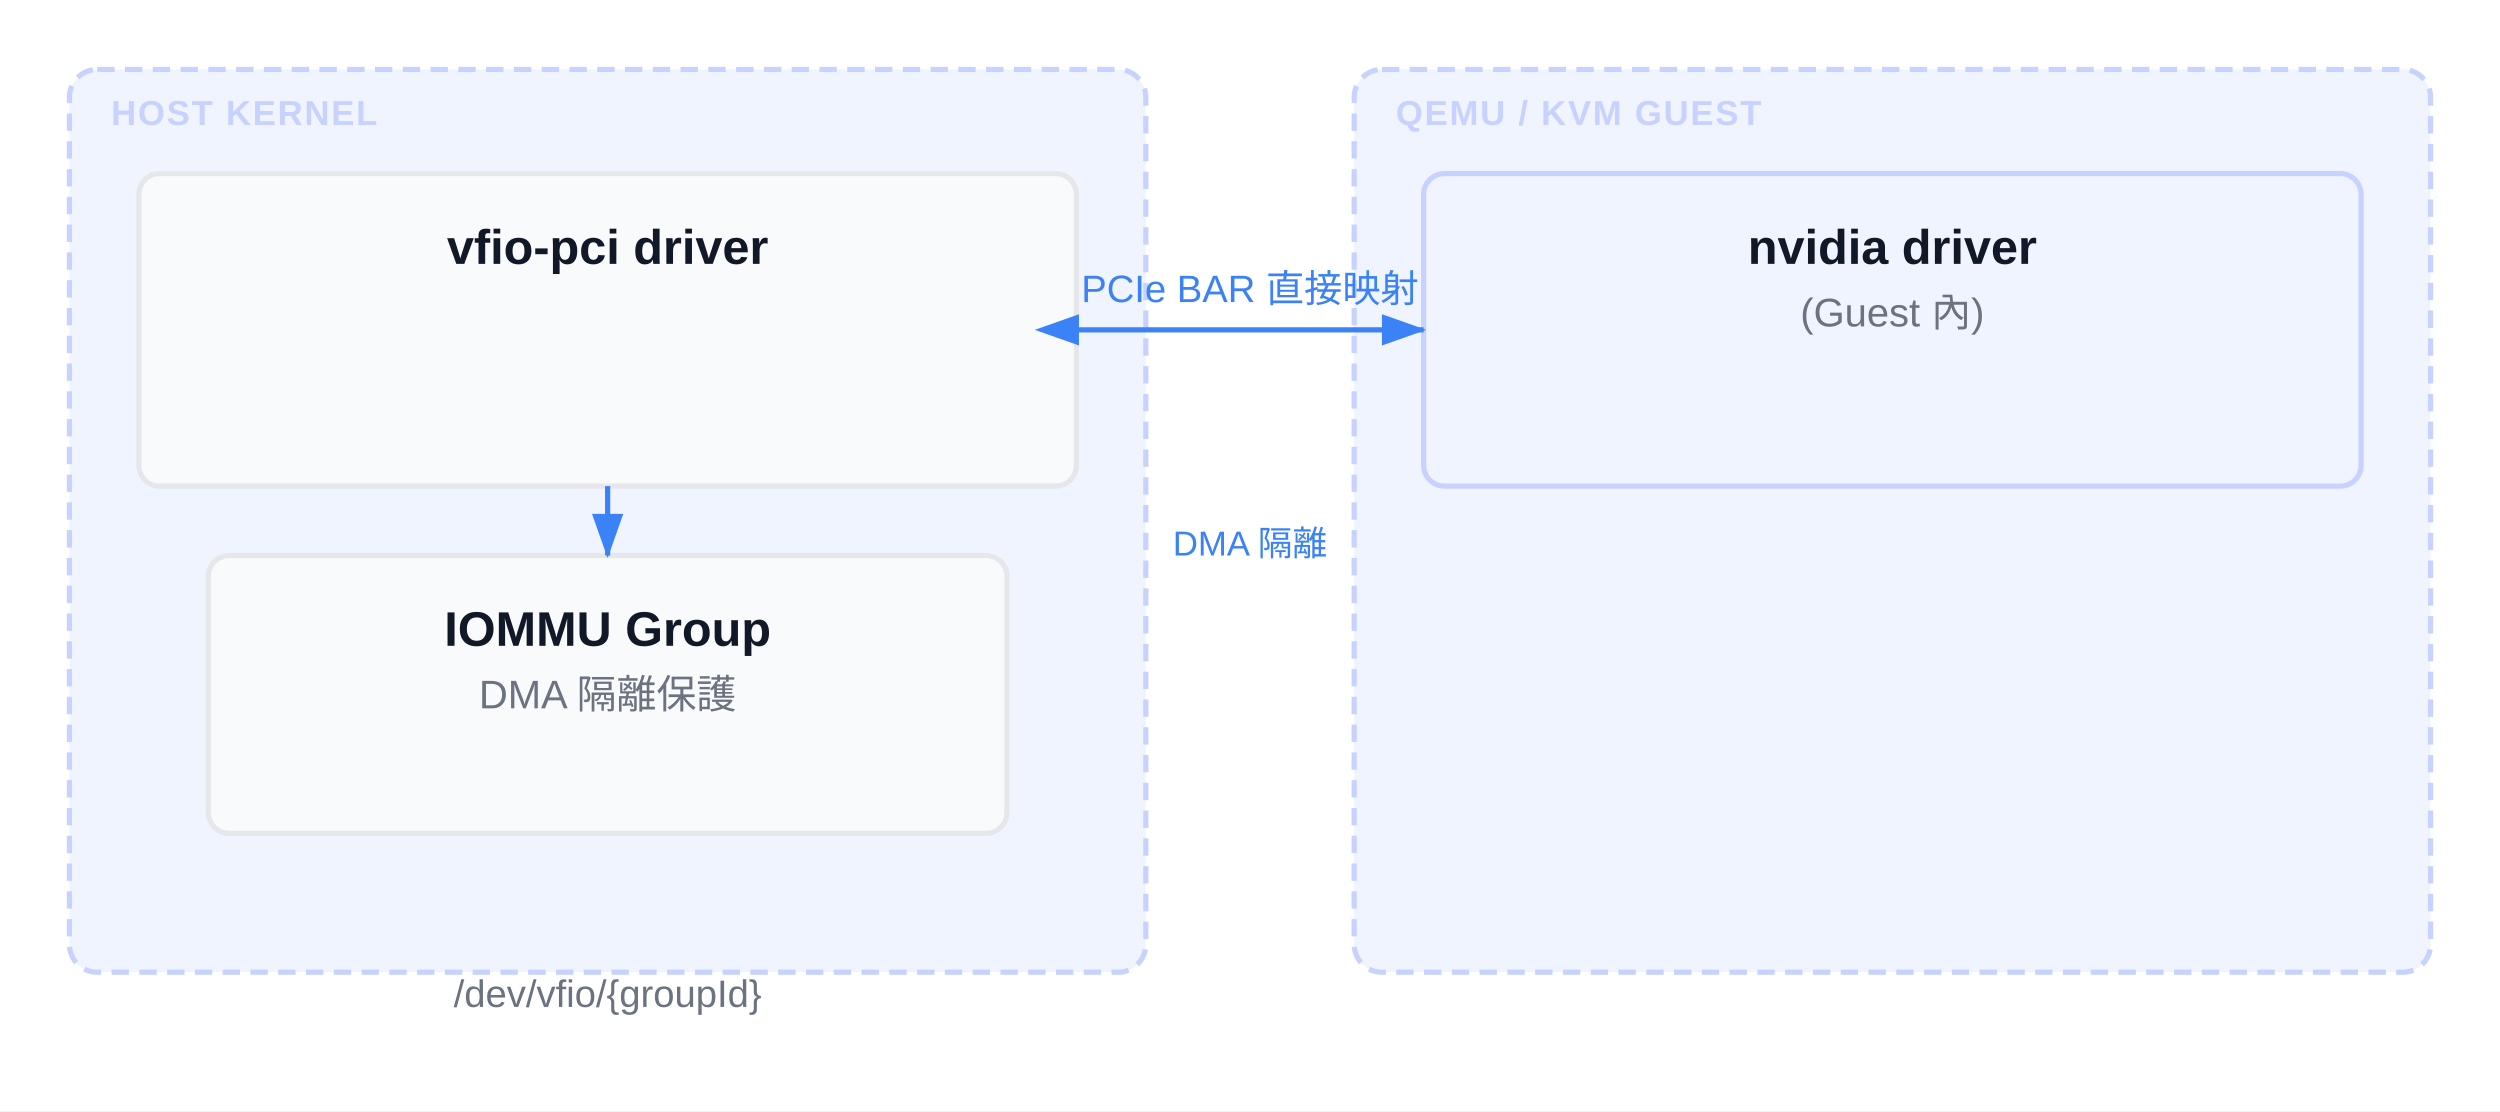
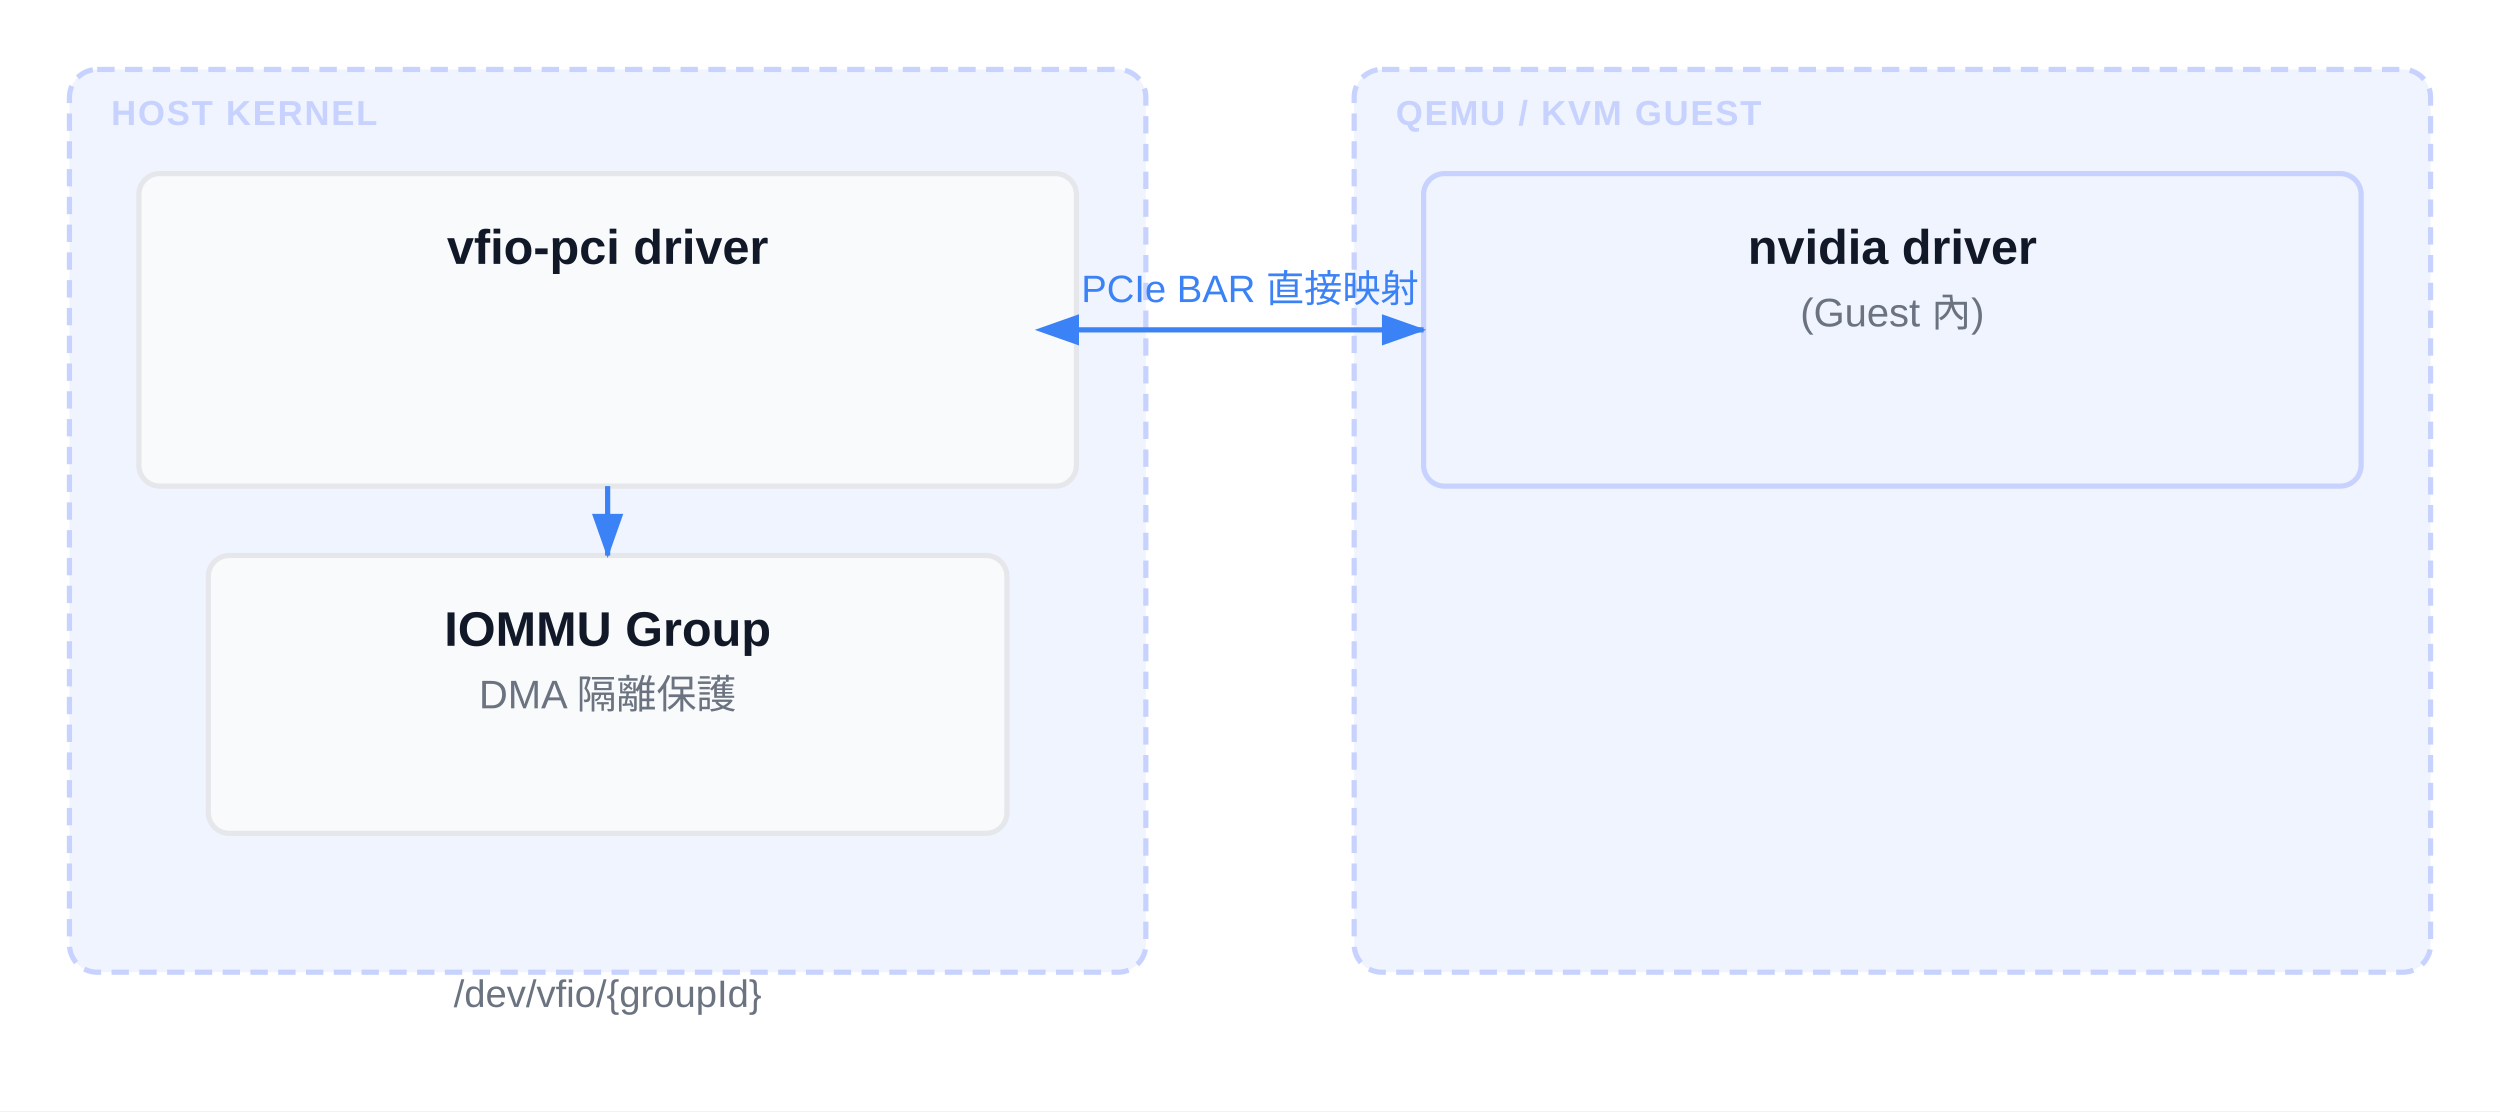
<svg xmlns="http://www.w3.org/2000/svg" viewBox="0 0 720 320" width="720" height="320">
  <defs>
    <marker id="arrow" markerWidth="9" markerHeight="7" refX="8" refY="3.5" orient="auto">
      <polygon points="0 0.5, 8.5 3.5, 0 6.5" fill="#3b82f6" />
    </marker>
    <marker id="arrow2" markerWidth="9" markerHeight="7" refX="0.5" refY="3.5" orient="auto-start-reverse">
      <polygon points="0 0.5, 8.5 3.5, 0 6.5" fill="#3b82f6" />
    </marker>
  </defs>
  <rect width="720" height="320" fill="#ffffff" />
  <rect x="20" y="20" width="310" height="260" rx="8" fill="#f0f4ff" stroke="#c7d2fe" stroke-width="1.5" stroke-dasharray="5,3" />
  <text x="32" y="36" font-family="-apple-system, 'Helvetica Neue', Arial, sans-serif" font-size="10" font-weight="600" fill="#c7d2fe" letter-spacing="0.5">HOST KERNEL</text>
  <rect x="40" y="50" width="270" height="90" rx="6" fill="#f9fafb" stroke="#e5e7eb" stroke-width="1.5" />
  <text x="175" y="76" text-anchor="middle" font-family="-apple-system, 'Helvetica Neue', Arial, sans-serif" font-size="14" font-weight="600" fill="#111827">vfio-pci driver</text>
  <rect x="60" y="160" width="230" height="80" rx="6" fill="#f9fafb" stroke="#e5e7eb" stroke-width="1.5" />
  <text x="175" y="186" text-anchor="middle" font-family="-apple-system, 'Helvetica Neue', Arial, sans-serif" font-size="14" font-weight="600" fill="#111827">IOMMU Group</text>
  <text x="175" y="204" text-anchor="middle" font-family="-apple-system, 'Helvetica Neue', Arial, sans-serif" font-size="11.5" fill="#6b7280">DMA 隔離保護</text>
  <rect x="390" y="20" width="310" height="260" rx="8" fill="#f0f4ff" stroke="#c7d2fe" stroke-width="1.5" stroke-dasharray="5,3" />
  <text x="402" y="36" font-family="-apple-system, 'Helvetica Neue', Arial, sans-serif" font-size="10" font-weight="600" fill="#c7d2fe" letter-spacing="0.5">QEMU / KVM GUEST</text>
  <rect x="410" y="50" width="270" height="90" rx="6" fill="#f0f4ff" stroke="#c7d2fe" stroke-width="1.5" />
  <text x="545" y="76" text-anchor="middle" font-family="-apple-system, 'Helvetica Neue', Arial, sans-serif" font-size="14" font-weight="600" fill="#111827">nvidia driver</text>
  <text x="545" y="94" text-anchor="middle" font-family="-apple-system, 'Helvetica Neue', Arial, sans-serif" font-size="11.5" fill="#6b7280">(Guest 內)</text>
  <text x="175" y="290" text-anchor="middle" font-family="-apple-system, 'Helvetica Neue', Arial, sans-serif" font-size="11" fill="#6b7280">/dev/vfio/{groupId}</text>
  <line x1="310" y1="95" x2="410" y2="95" stroke="#3b82f6" stroke-width="1.5" marker-start="url(#arrow2)" marker-end="url(#arrow)" />
  <text x="360" y="87" text-anchor="middle" font-family="-apple-system, 'Helvetica Neue', Arial, sans-serif" font-size="11" fill="#3b82f6">PCIe BAR 直接映射</text>
-   <text x="360" y="160" text-anchor="middle" font-family="-apple-system, 'Helvetica Neue', Arial, sans-serif" font-size="10" fill="#3b82f6">DMA 隔離</text>
  <line x1="175" y1="140" x2="175" y2="160" stroke="#3b82f6" stroke-width="1.5" marker-end="url(#arrow)" />
</svg>
